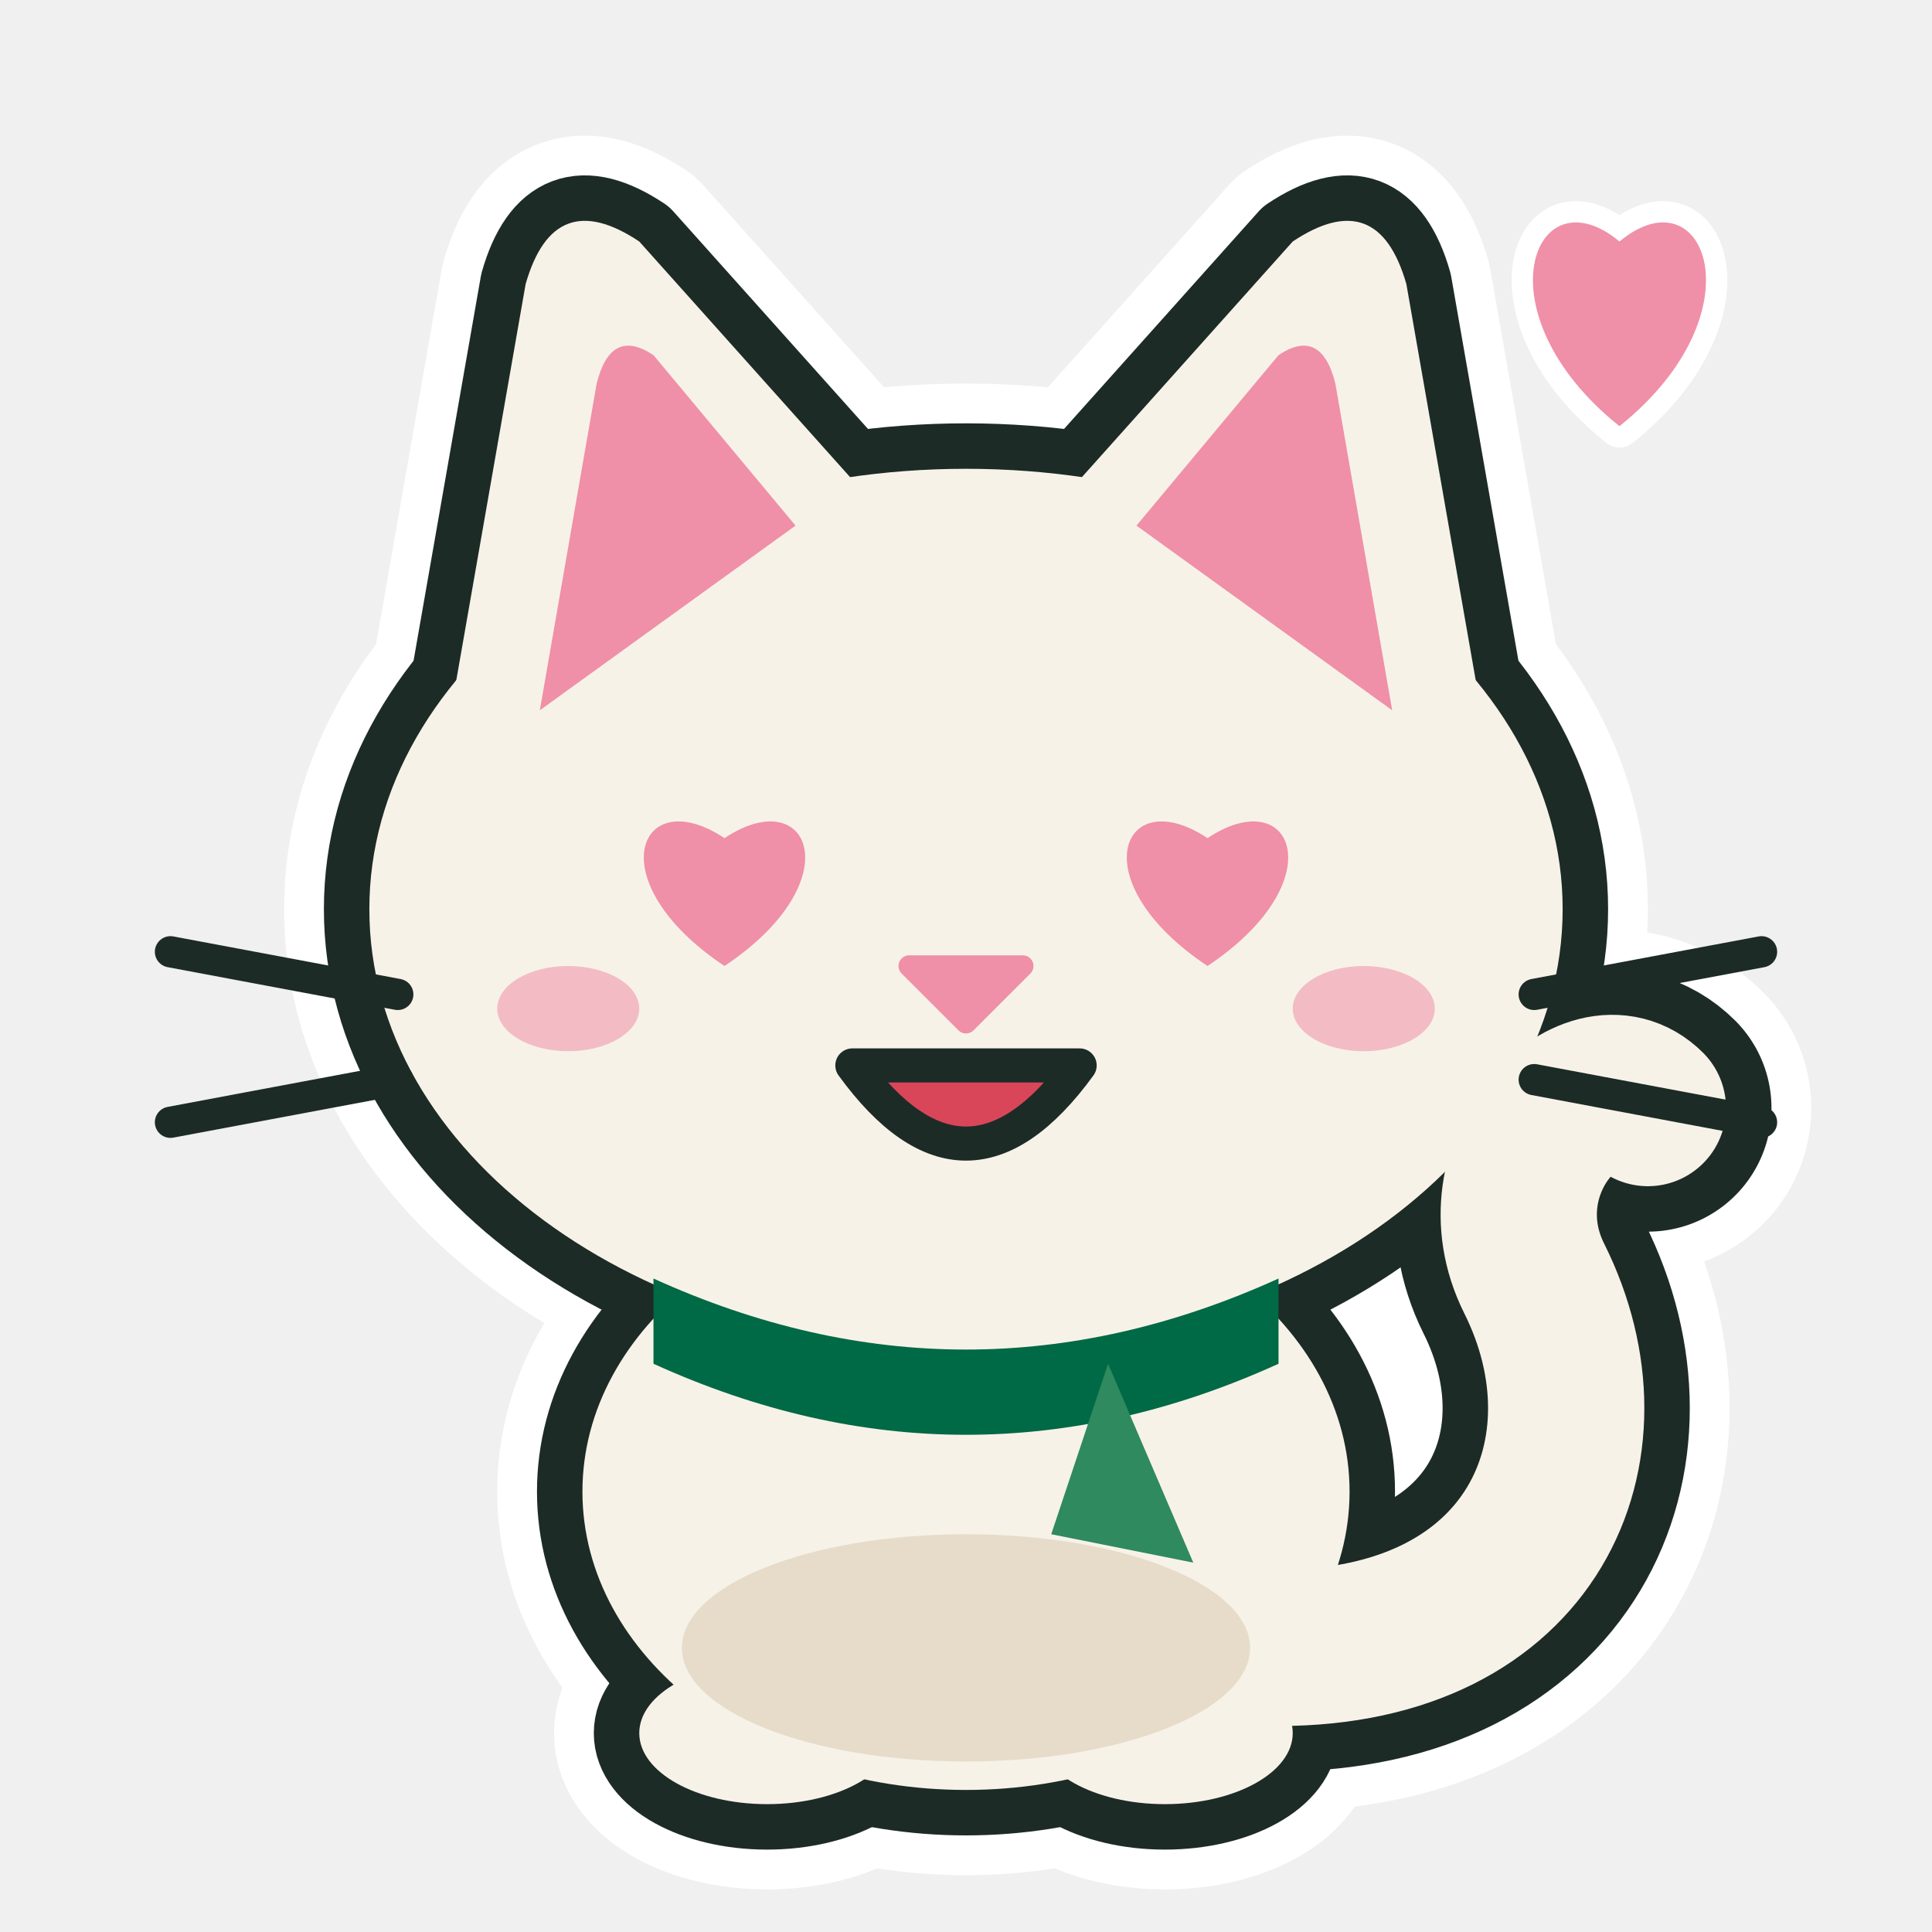
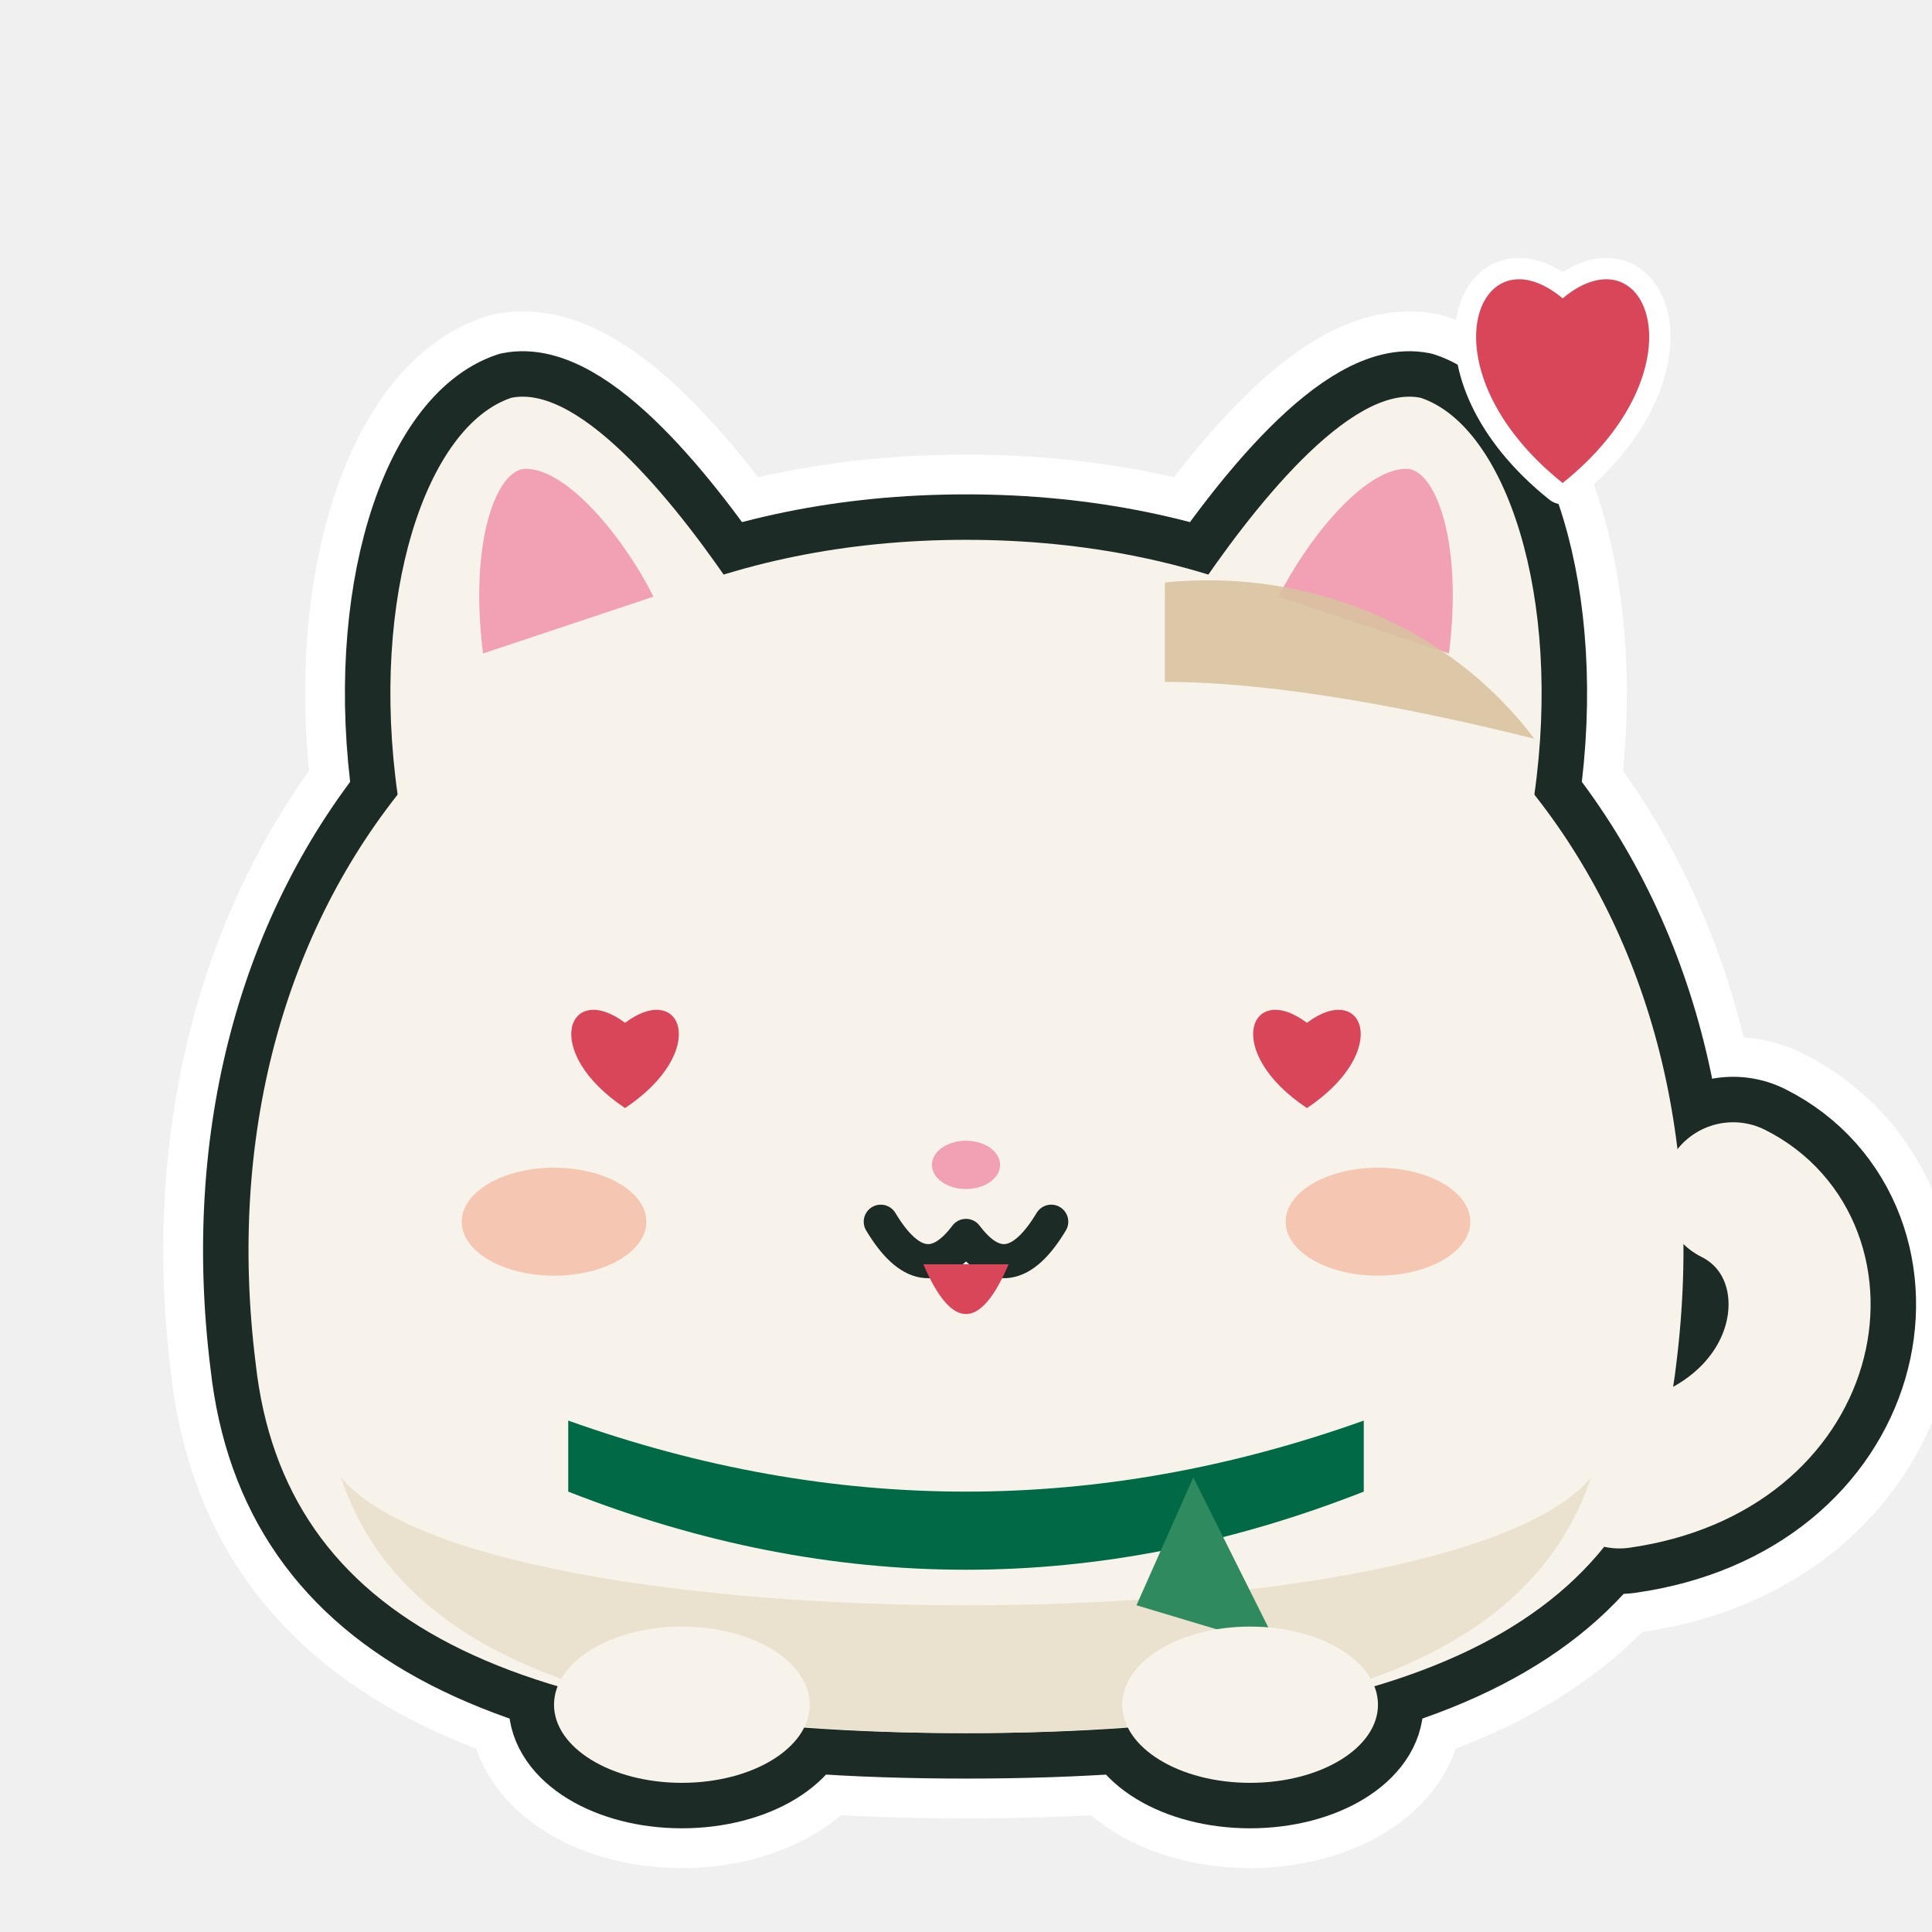
<svg xmlns="http://www.w3.org/2000/svg" viewBox="-4 -4 136 136" width="128" height="128">
  <g stroke-linejoin="round" stroke-linecap="round">
-     <path fill="none" stroke="#fff" stroke-width="23" d="M86 112 C104 112 110 98 104 86 C100 78 108 70 112 74" stroke-linecap="round" data-tail="1" />
-     <ellipse fill="#fff" stroke="#fff" stroke-width="12" cx="64" cy="101" rx="27" ry="21" />
-     <path fill="#fff" stroke="#fff" stroke-width="12" d="M26 56 L33 16 Q35 9 41 13 L58 32 Z" stroke-linejoin="round" />
-     <path fill="#fff" stroke="#fff" stroke-width="12" d="M102 56 L95 16 Q93 9 87 13 L70 32 Z" stroke-linejoin="round" />
-     <ellipse fill="#fff" stroke="#fff" stroke-width="12" cx="64" cy="60" rx="42" ry="31" />
-     <ellipse fill="#fff" stroke="#fff" stroke-width="12" cx="50" cy="118" rx="9" ry="5" />
-     <ellipse fill="#fff" stroke="#fff" stroke-width="12" cx="78" cy="118" rx="9" ry="5" />
-     <path fill="none" stroke="#1d2b27" stroke-width="17.4" d="M86 112 C104 112 110 98 104 86 C100 78 108 70 112 74" stroke-linecap="round" data-tail="1" />
-     <ellipse fill="#1d2b27" stroke="#1d2b27" stroke-width="6.4" cx="64" cy="101" rx="27" ry="21" />
-     <path fill="#1d2b27" stroke="#1d2b27" stroke-width="6.4" d="M26 56 L33 16 Q35 9 41 13 L58 32 Z" stroke-linejoin="round" />
-     <path fill="#1d2b27" stroke="#1d2b27" stroke-width="6.4" d="M102 56 L95 16 Q93 9 87 13 L70 32 Z" stroke-linejoin="round" />
-     <ellipse fill="#1d2b27" stroke="#1d2b27" stroke-width="6.4" cx="64" cy="60" rx="42" ry="31" />
-     <ellipse fill="#1d2b27" stroke="#1d2b27" stroke-width="6.4" cx="50" cy="118" rx="9" ry="5" />
-     <ellipse fill="#1d2b27" stroke="#1d2b27" stroke-width="6.4" cx="78" cy="118" rx="9" ry="5" />
-     <path d="M86 112 C104 112 110 98 104 86 C100 78 108 70 112 74" fill="none" stroke="#f7f2e8" stroke-width="11" stroke-linecap="round" data-tail="1" />
-     <ellipse cx="64" cy="101" rx="27" ry="21" fill="#f7f2e8" />
-     <path d="M26 56 L33 16 Q35 9 41 13 L58 32 Z" fill="#f7f2e8" stroke-linejoin="round" />
-     <path d="M102 56 L95 16 Q93 9 87 13 L70 32 Z" fill="#f7f2e8" stroke-linejoin="round" />
-     <ellipse cx="64" cy="60" rx="42" ry="31" fill="#f7f2e8" />
-     <ellipse cx="50" cy="118" rx="9" ry="5" fill="#f7f2e8" />
-     <ellipse cx="78" cy="118" rx="9" ry="5" fill="#f7f2e8" />
-     <path d="M34 46 L38 23 Q39 19 42 21 L52 33 Z" fill="#f08fa8" stroke="none" />
-     <path d="M94 46 L90 23 Q89 19 86 21 L76 33 Z" fill="#f08fa8" stroke="none" />
-     <ellipse cx="64" cy="112" rx="20" ry="8" fill="#e6dcc9" stroke="none" />
-     <path d="M42 86 Q64 96 86 86 L86 92 Q64 102 42 92 Z" fill="#006945" stroke="none" />
-     <path d="M74 92 L80 106 L70 104 Z" fill="#2f8a5f" stroke="none" />
-     <path d="M47 64 C38 58 41 51 47 55 C53 51 56 58 47 64 Z" fill="#f08fa8" />
-     <path d="M81 64 C72 58 75 51 81 55 C87 51 90 58 81 64 Z" fill="#f08fa8" />
-     <ellipse cx="36" cy="67" rx="5" ry="3" fill="#f08fa8" opacity=".55" />
-     <ellipse cx="92" cy="67" rx="5" ry="3" fill="#f08fa8" opacity=".55" />
-     <path d="M60 64 L68 64 L64 68 Z" fill="#f08fa8" stroke="#f08fa8" stroke-width="1.5" stroke-linejoin="round" />
-     <path d="M56 71 Q64 82 72 71 Z" fill="#d9465a" stroke="#1d2b27" stroke-width="2.4" stroke-linejoin="round" />
-     <path d="M8 63 L24 66" stroke="#1d2b27" stroke-width="2.2" stroke-linecap="round" />
-     <path d="M120 63 L104 66" stroke="#1d2b27" stroke-width="2.2" stroke-linecap="round" />
-     <path d="M8 75 L24 72" stroke="#1d2b27" stroke-width="2.2" stroke-linecap="round" />
-     <path d="M120 75 L104 72" stroke="#1d2b27" stroke-width="2.2" stroke-linecap="round" />
-     <path d="M110 26 C100 18 104 8 110 13 C116 8 120 18 110 26 Z" fill="#f08fa8" stroke="#fff" stroke-width="3" paint-order="stroke" />
+     <path d="M110 100 C124 98 126 84 118 80" fill="none" stroke="#fff" stroke-width="22" stroke-linecap="round" />
+     <path d="M24 52 C22 38 26 26 32 24 C37 23 44 32 48 38 Z" fill="#fff" stroke="#fff" stroke-width="12" stroke-linejoin="round" />
+     <path d="M104 52 C106 38 102 26 96 24 C91 23 84 32 80 38 Z" fill="#fff" stroke="#fff" stroke-width="12" stroke-linejoin="round" />
+     <path d="M14 92 C10 60 30 34 64 34 C98 34 118 60 114 92 C112 110 96 118 64 118 C32 118 16 110 14 92 Z" fill="#fff" stroke="#fff" stroke-width="12" stroke-linejoin="round" />
+     <ellipse cx="44" cy="116" rx="9" ry="5.5" fill="#fff" stroke="#fff" stroke-width="12" />
+     <ellipse cx="84" cy="116" rx="9" ry="5.5" fill="#fff" stroke="#fff" stroke-width="12" />
+     <path d="M110 100 C124 98 126 84 118 80" fill="none" stroke="#1d2b27" stroke-width="16.4" stroke-linecap="round" />
+     <path d="M24 52 C22 38 26 26 32 24 C37 23 44 32 48 38 Z" fill="#1d2b27" stroke="#1d2b27" stroke-width="6.4" stroke-linejoin="round" />
+     <path d="M104 52 C106 38 102 26 96 24 C91 23 84 32 80 38 Z" fill="#1d2b27" stroke="#1d2b27" stroke-width="6.4" stroke-linejoin="round" />
+     <path d="M14 92 C10 60 30 34 64 34 C98 34 118 60 114 92 C112 110 96 118 64 118 C32 118 16 110 14 92 Z" fill="#1d2b27" stroke="#1d2b27" stroke-width="6.4" stroke-linejoin="round" />
+     <ellipse cx="44" cy="116" rx="9" ry="5.5" fill="#1d2b27" stroke="#1d2b27" stroke-width="6.4" />
+     <ellipse cx="84" cy="116" rx="9" ry="5.5" fill="#1d2b27" stroke="#1d2b27" stroke-width="6.4" />
+     <path d="M110 100 C124 98 126 84 118 80" fill="none" stroke="#f8f3ea" stroke-width="10" stroke-linecap="round" />
+     <path d="M24 52 C22 38 26 26 32 24 C37 23 44 32 48 38 Z" fill="#f8f3ea" />
+     <path d="M104 52 C106 38 102 26 96 24 C91 23 84 32 80 38 Z" fill="#f8f3ea" />
+     <path d="M14 92 C10 60 30 34 64 34 C98 34 118 60 114 92 C112 110 96 118 64 118 C32 118 16 110 14 92 Z" fill="#f8f3ea" />
+     <path d="M30 42 C29 34 31 29 33 29 C36 29 40 34 42 38 Z" fill="#f2a1b4" />
+     <path d="M98 42 C99 34 97 29 95 29 C92 29 88 34 86 38 Z" fill="#f2a1b4" />
+     <path d="M78 37 C88 36 98 40 104 48 C96 46 86 44 78 44 Z" fill="#d9c2a0" opacity=".9" />
+     <path d="M20 100 C30 112 98 112 108 100 C104 112 90 118 64 118 C38 118 24 112 20 100 Z" fill="#ebe1cf" />
+     <path d="M36 96 Q64 106 92 96 L92 101 Q64 112 36 101 Z" fill="#006945" />
+     <path d="M80 100 L86 112 L76 109 Z" fill="#2f8a5f" />
+     <ellipse cx="44" cy="116" rx="9" ry="5.5" fill="#f8f3ea" />
+     <ellipse cx="84" cy="116" rx="9" ry="5.5" fill="#f8f3ea" />
+     <path d="M40 74 C34 70 36 65 40 68 C44 65 46 70 40 74 Z" fill="#d9465a" />
+     <path d="M88 74 C82 70 84 65 88 68 C92 65 94 70 88 74 Z" fill="#d9465a" />
+     <ellipse cx="35" cy="82" rx="6.5" ry="3.8" fill="#f4b39a" opacity=".7" />
+     <ellipse cx="93" cy="82" rx="6.5" ry="3.8" fill="#f4b39a" opacity=".7" />
+     <ellipse cx="64" cy="78" rx="2.4" ry="1.7" fill="#f2a1b4" />
+     <path d="M58 82 Q61 87 64 83 Q67 87 70 82" fill="none" stroke="#1d2b27" stroke-width="2.4" stroke-linecap="round" stroke-linejoin="round" />
+     <path d="M61 85 Q64 92 67 85 Z" fill="#d9465a" />
+     <path d="M106 30 C96 22 100 12 106 17 C112 12 116 22 106 30 Z" fill="#d9465a" stroke="#fff" stroke-width="3" paint-order="stroke" />
  </g>
</svg>
